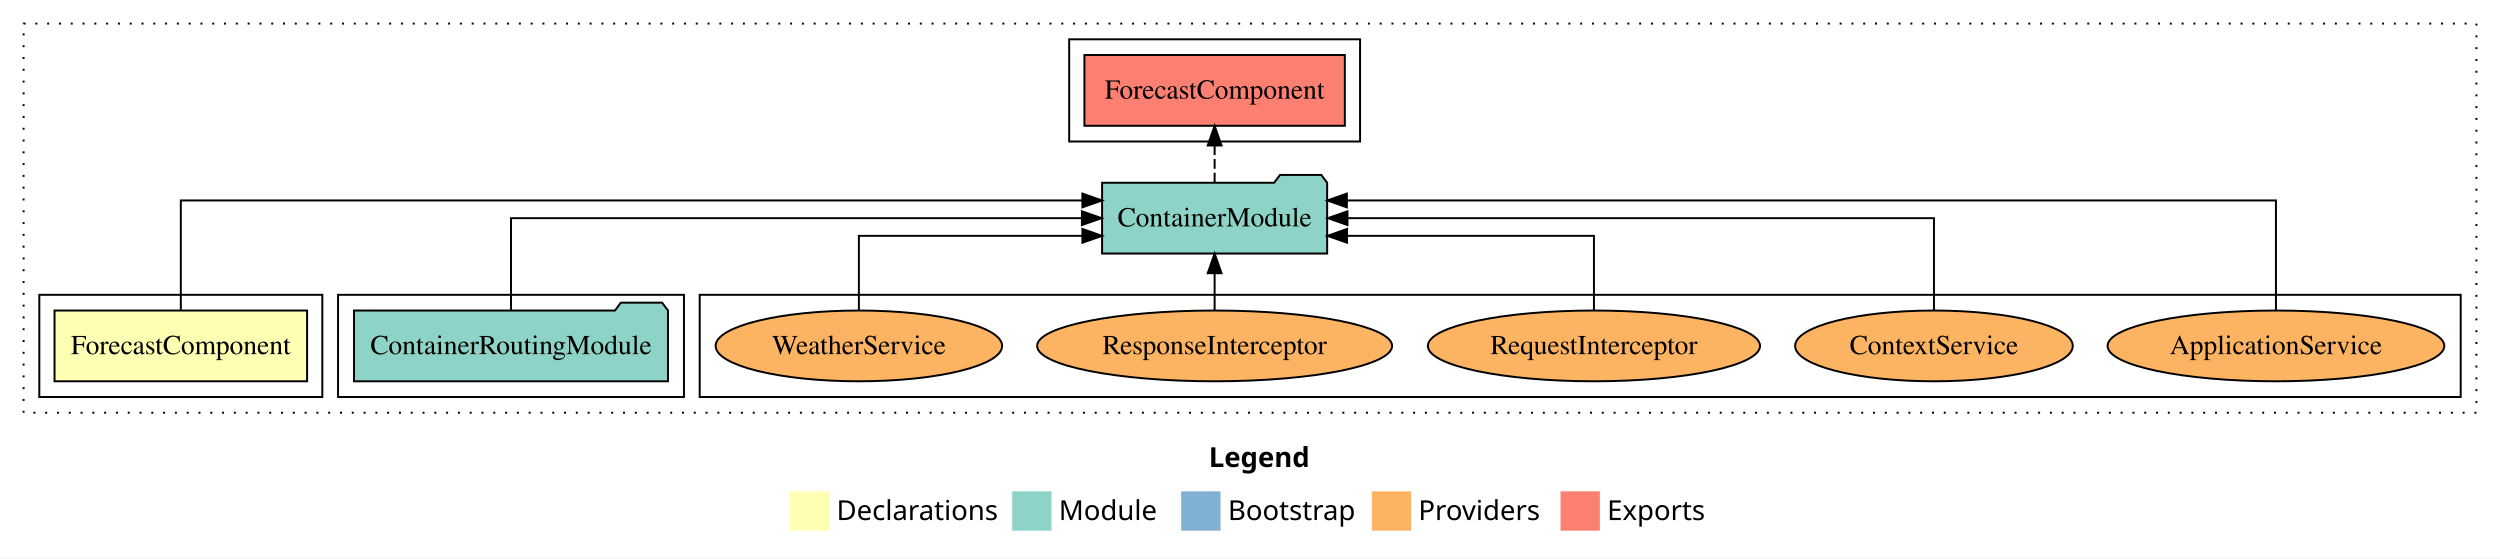
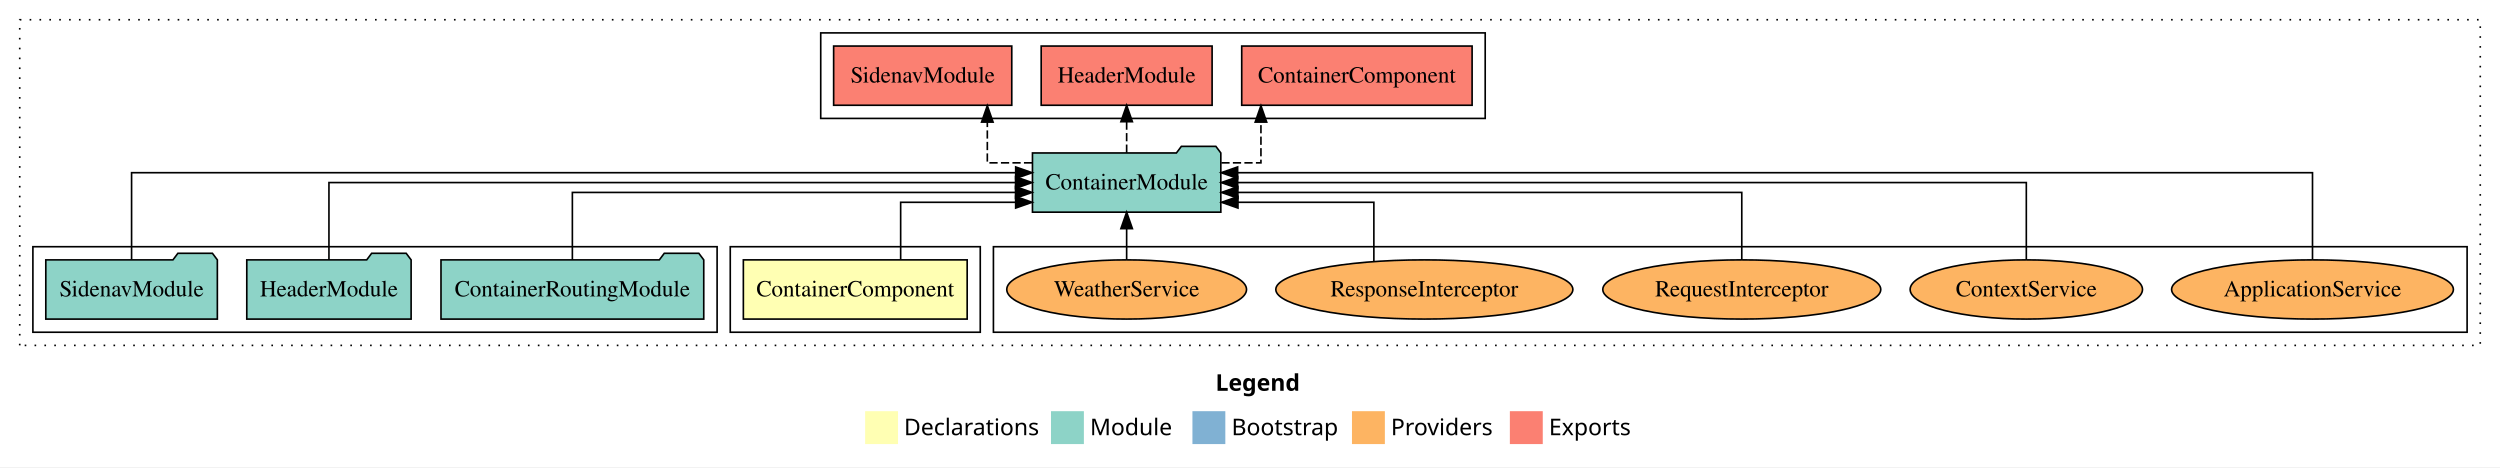
- <svg xmlns="http://www.w3.org/2000/svg" width="1272pt" height="284pt" viewBox="0.00 0.00 1272.00 284.00">
+ <svg xmlns="http://www.w3.org/2000/svg" width="1520pt" height="284pt" viewBox="0.00 0.00 1520.00 284.00">
  <g id="graph0" class="graph" transform="scale(1 1) rotate(0) translate(4 280)">
-     <polygon fill="white" stroke="transparent" points="-4,4 -4,-280 1268,-280 1268,4 -4,4" />
-     <text text-anchor="start" x="611.01" y="-42.4" font-family="sans-serif" font-weight="bold" font-size="14.00">Legend</text>
-     <polygon fill="#ffffb3" stroke="transparent" points="398,-10 398,-30 418,-30 418,-10 398,-10" />
-     <text text-anchor="start" x="421.63" y="-15.4" font-family="sans-serif" font-size="14.00">  Declarations</text>
-     <polygon fill="#8dd3c7" stroke="transparent" points="511,-10 511,-30 531,-30 531,-10 511,-10" />
-     <text text-anchor="start" x="534.73" y="-15.4" font-family="sans-serif" font-size="14.00">  Module</text>
-     <polygon fill="#80b1d3" stroke="transparent" points="597,-10 597,-30 617,-30 617,-10 597,-10" />
-     <text text-anchor="start" x="620.78" y="-15.4" font-family="sans-serif" font-size="14.00">  Bootstrap</text>
-     <polygon fill="#fdb462" stroke="transparent" points="694,-10 694,-30 714,-30 714,-10 694,-10" />
-     <text text-anchor="start" x="717.67" y="-15.4" font-family="sans-serif" font-size="14.00">  Providers</text>
-     <polygon fill="#fb8072" stroke="transparent" points="790,-10 790,-30 810,-30 810,-10 790,-10" />
-     <text text-anchor="start" x="813.73" y="-15.4" font-family="sans-serif" font-size="14.00">  Exports</text>
+     <polygon fill="white" stroke="transparent" points="-4,4 -4,-280 1516,-280 1516,4 -4,4" />
+     <text text-anchor="start" x="735.01" y="-42.4" font-family="sans-serif" font-weight="bold" font-size="14.00">Legend</text>
+     <polygon fill="#ffffb3" stroke="transparent" points="522,-10 522,-30 542,-30 542,-10 522,-10" />
+     <text text-anchor="start" x="545.63" y="-15.4" font-family="sans-serif" font-size="14.00">  Declarations</text>
+     <polygon fill="#8dd3c7" stroke="transparent" points="635,-10 635,-30 655,-30 655,-10 635,-10" />
+     <text text-anchor="start" x="658.73" y="-15.4" font-family="sans-serif" font-size="14.00">  Module</text>
+     <polygon fill="#80b1d3" stroke="transparent" points="721,-10 721,-30 741,-30 741,-10 721,-10" />
+     <text text-anchor="start" x="744.78" y="-15.4" font-family="sans-serif" font-size="14.00">  Bootstrap</text>
+     <polygon fill="#fdb462" stroke="transparent" points="818,-10 818,-30 838,-30 838,-10 818,-10" />
+     <text text-anchor="start" x="841.67" y="-15.4" font-family="sans-serif" font-size="14.00">  Providers</text>
+     <polygon fill="#fb8072" stroke="transparent" points="914,-10 914,-30 934,-30 934,-10 914,-10" />
+     <text text-anchor="start" x="937.73" y="-15.4" font-family="sans-serif" font-size="14.00">  Exports</text>
    <g id="clust1" class="cluster">
-       <polygon fill="none" stroke="black" stroke-dasharray="1,5" points="8,-70 8,-268 1256,-268 1256,-70 8,-70" />
+       <polygon fill="none" stroke="black" stroke-dasharray="1,5" points="8,-70 8,-268 1504,-268 1504,-70 8,-70" />
    </g>
    <g id="clust7" class="cluster">
-       <polygon fill="none" stroke="black" points="352,-78 352,-130 1248,-130 1248,-78 352,-78" />
+       <polygon fill="none" stroke="black" points="600,-78 600,-130 1496,-130 1496,-78 600,-78" />
+     </g>
+     <g id="clust2" class="cluster">
+       <polygon fill="none" stroke="black" points="440,-78 440,-130 592,-130 592,-78 440,-78" />
+     </g>
+     <g id="clust5" class="cluster">
+       <polygon fill="none" stroke="black" points="495,-208 495,-260 899,-260 899,-208 495,-208" />
    </g>
    <g id="clust4" class="cluster">
-       <polygon fill="none" stroke="black" points="168,-78 168,-130 344,-130 344,-78 168,-78" />
-     </g>
-     <g id="clust5" class="cluster">
-       <polygon fill="none" stroke="black" points="540,-208 540,-260 688,-260 688,-208 540,-208" />
-     </g>
-     <g id="clust2" class="cluster">
-       <polygon fill="none" stroke="black" points="16,-78 16,-130 160,-130 160,-78 16,-78" />
+       <polygon fill="none" stroke="black" points="16,-78 16,-130 432,-130 432,-78 16,-78" />
    </g>
    <g id="node1" class="node">
-       <polygon fill="#ffffb3" stroke="black" points="152.25,-122 23.75,-122 23.75,-86 152.25,-86 152.25,-122" />
-       <text text-anchor="middle" x="88" y="-99.8" font-family="Times,serif" font-size="14.00">ForecastComponent</text>
+       <polygon fill="#ffffb3" stroke="black" points="584.04,-122 447.96,-122 447.96,-86 584.04,-86 584.04,-122" />
+       <text text-anchor="middle" x="516" y="-99.8" font-family="Times,serif" font-size="14.00">ContainerComponent</text>
    </g>
    <g id="node2" class="node">
-       <polygon fill="#8dd3c7" stroke="black" points="671.26,-187 668.26,-191 647.26,-191 644.26,-187 556.74,-187 556.74,-151 671.26,-151 671.26,-187" />
-       <text text-anchor="middle" x="614" y="-164.8" font-family="Times,serif" font-size="14.00">ContainerModule</text>
+       <polygon fill="#8dd3c7" stroke="black" points="738.26,-187 735.26,-191 714.26,-191 711.26,-187 623.74,-187 623.74,-151 738.26,-151 738.26,-187" />
+       <text text-anchor="middle" x="681" y="-164.8" font-family="Times,serif" font-size="14.00">ContainerModule</text>
    </g>
    <g id="edge1" class="edge">
-       <path fill="none" stroke="black" d="M88,-122.29C88,-144.21 88,-178 88,-178 88,-178 546.71,-178 546.71,-178" />
-       <polygon fill="black" stroke="black" points="546.71,-181.5 556.71,-178 546.71,-174.5 546.71,-181.5" />
+       <path fill="none" stroke="black" d="M543.6,-122.24C543.6,-137.57 543.6,-157 543.6,-157 543.6,-157 613.52,-157 613.52,-157" />
+       <polygon fill="black" stroke="black" points="613.52,-160.5 623.52,-157 613.52,-153.5 613.52,-160.5" />
+     </g>
+     <g id="node6" class="node">
+       <polygon fill="#fb8072" stroke="black" points="891.04,-252 750.96,-252 750.96,-216 891.04,-216 891.04,-252" />
+       <text text-anchor="middle" x="821" y="-229.8" font-family="Times,serif" font-size="14.00">ContainerComponent </text>
+     </g>
+     <g id="edge5" class="edge">
+       <path fill="none" stroke="black" stroke-dasharray="5,2" d="M738.59,-181C752.1,-181 762.65,-181 762.65,-181 762.65,-181 762.65,-205.76 762.65,-205.76" />
+       <polygon fill="black" stroke="black" points="759.15,-205.76 762.65,-215.76 766.15,-205.76 759.15,-205.76" />
+     </g>
+     <g id="node7" class="node">
+       <polygon fill="#fb8072" stroke="black" points="732.96,-252 629.04,-252 629.04,-216 732.96,-216 732.96,-252" />
+       <text text-anchor="middle" x="681" y="-229.8" font-family="Times,serif" font-size="14.00">HeaderModule </text>
+     </g>
+     <g id="edge6" class="edge">
+       <path fill="none" stroke="black" stroke-dasharray="5,2" d="M681,-187.11C681,-187.11 681,-205.99 681,-205.99" />
+       <polygon fill="black" stroke="black" points="677.5,-205.99 681,-215.99 684.5,-205.99 677.5,-205.99" />
+     </g>
+     <g id="node8" class="node">
+       <polygon fill="#fb8072" stroke="black" points="611.15,-252 502.85,-252 502.85,-216 611.15,-216 611.15,-252" />
+       <text text-anchor="middle" x="557" y="-229.8" font-family="Times,serif" font-size="14.00">SidenavModule </text>
+     </g>
+     <g id="edge7" class="edge">
+       <path fill="none" stroke="black" stroke-dasharray="5,2" d="M623.56,-181C608.45,-181 596.29,-181 596.29,-181 596.29,-181 596.29,-205.76 596.29,-205.76" />
+       <polygon fill="black" stroke="black" points="592.79,-205.76 596.29,-215.76 599.79,-205.76 592.79,-205.76" />
+     </g>
+     <g id="node3" class="node">
+       <polygon fill="#8dd3c7" stroke="black" points="423.88,-122 420.88,-126 399.88,-126 396.88,-122 264.12,-122 264.12,-86 423.88,-86 423.88,-122" />
+       <text text-anchor="middle" x="344" y="-99.8" font-family="Times,serif" font-size="14.00">ContainerRoutingModule</text>
+     </g>
+     <g id="edge2" class="edge">
+       <path fill="none" stroke="black" d="M344,-122.02C344,-139.37 344,-163 344,-163 344,-163 613.45,-163 613.45,-163" />
+       <polygon fill="black" stroke="black" points="613.45,-166.5 623.45,-163 613.45,-159.5 613.45,-166.5" />
    </g>
    <g id="node4" class="node">
-       <polygon fill="#fb8072" stroke="black" points="680.25,-252 547.75,-252 547.75,-216 680.25,-216 680.25,-252" />
-       <text text-anchor="middle" x="614" y="-229.8" font-family="Times,serif" font-size="14.00">ForecastComponent </text>
+       <polygon fill="#8dd3c7" stroke="black" points="245.96,-122 242.96,-126 221.96,-126 218.96,-122 146.04,-122 146.04,-86 245.96,-86 245.96,-122" />
+       <text text-anchor="middle" x="196" y="-99.8" font-family="Times,serif" font-size="14.00">HeaderModule</text>
    </g>
    <g id="edge3" class="edge">
-       <path fill="none" stroke="black" stroke-dasharray="5,2" d="M614,-187.11C614,-187.11 614,-205.99 614,-205.99" />
-       <polygon fill="black" stroke="black" points="610.5,-205.99 614,-215.99 617.5,-205.99 610.5,-205.99" />
-     </g>
-     <g id="node3" class="node">
-       <polygon fill="#8dd3c7" stroke="black" points="335.88,-122 332.88,-126 311.88,-126 308.88,-122 176.12,-122 176.12,-86 335.88,-86 335.88,-122" />
-       <text text-anchor="middle" x="256" y="-99.8" font-family="Times,serif" font-size="14.00">ContainerRoutingModule</text>
-     </g>
-     <g id="edge2" class="edge">
-       <path fill="none" stroke="black" d="M256,-122.11C256,-141.34 256,-169 256,-169 256,-169 546.48,-169 546.48,-169" />
-       <polygon fill="black" stroke="black" points="546.48,-172.5 556.48,-169 546.48,-165.5 546.48,-172.5" />
+       <path fill="none" stroke="black" d="M196,-122.11C196,-141.34 196,-169 196,-169 196,-169 613.46,-169 613.46,-169" />
+       <polygon fill="black" stroke="black" points="613.46,-172.5 623.46,-169 613.46,-165.5 613.46,-172.5" />
    </g>
    <g id="node5" class="node">
-       <ellipse fill="#fdb462" stroke="black" cx="1154" cy="-104" rx="85.67" ry="18" />
-       <text text-anchor="middle" x="1154" y="-99.8" font-family="Times,serif" font-size="14.00">ApplicationService</text>
+       <polygon fill="#8dd3c7" stroke="black" points="128.15,-122 125.15,-126 104.15,-126 101.15,-122 23.85,-122 23.85,-86 128.15,-86 128.15,-122" />
+       <text text-anchor="middle" x="76" y="-99.8" font-family="Times,serif" font-size="14.00">SidenavModule</text>
    </g>
    <g id="edge4" class="edge">
-       <path fill="none" stroke="black" d="M1154,-122.29C1154,-144.21 1154,-178 1154,-178 1154,-178 681.28,-178 681.28,-178" />
-       <polygon fill="black" stroke="black" points="681.28,-174.5 671.28,-178 681.28,-181.5 681.28,-174.5" />
-     </g>
-     <g id="node6" class="node">
-       <ellipse fill="#fdb462" stroke="black" cx="980" cy="-104" rx="70.64" ry="18" />
-       <text text-anchor="middle" x="980" y="-99.8" font-family="Times,serif" font-size="14.00">ContextService</text>
-     </g>
-     <g id="edge5" class="edge">
-       <path fill="none" stroke="black" d="M980,-122.11C980,-141.34 980,-169 980,-169 980,-169 681.59,-169 681.59,-169" />
-       <polygon fill="black" stroke="black" points="681.59,-165.5 671.59,-169 681.59,-172.5 681.59,-165.5" />
-     </g>
-     <g id="node7" class="node">
-       <ellipse fill="#fdb462" stroke="black" cx="807" cy="-104" rx="84.51" ry="18" />
-       <text text-anchor="middle" x="807" y="-99.8" font-family="Times,serif" font-size="14.00">RequestInterceptor</text>
-     </g>
-     <g id="edge6" class="edge">
-       <path fill="none" stroke="black" d="M807,-122.03C807,-138.4 807,-160 807,-160 807,-160 681.38,-160 681.38,-160" />
-       <polygon fill="black" stroke="black" points="681.38,-156.5 671.38,-160 681.38,-163.5 681.38,-156.5" />
-     </g>
-     <g id="node8" class="node">
-       <ellipse fill="#fdb462" stroke="black" cx="614" cy="-104" rx="90.31" ry="18" />
-       <text text-anchor="middle" x="614" y="-99.8" font-family="Times,serif" font-size="14.00">ResponseInterceptor</text>
-     </g>
-     <g id="edge7" class="edge">
-       <path fill="none" stroke="black" d="M614,-122.11C614,-122.11 614,-140.99 614,-140.99" />
-       <polygon fill="black" stroke="black" points="610.5,-140.99 614,-150.99 617.5,-140.99 610.5,-140.99" />
+       <path fill="none" stroke="black" d="M76,-122.28C76,-143.32 76,-175 76,-175 76,-175 613.54,-175 613.54,-175" />
+       <polygon fill="black" stroke="black" points="613.54,-178.5 623.54,-175 613.54,-171.5 613.54,-178.5" />
    </g>
    <g id="node9" class="node">
-       <ellipse fill="#fdb462" stroke="black" cx="433" cy="-104" rx="72.89" ry="18" />
-       <text text-anchor="middle" x="433" y="-99.8" font-family="Times,serif" font-size="14.00">WeatherService</text>
+       <ellipse fill="#fdb462" stroke="black" cx="1402" cy="-104" rx="85.67" ry="18" />
+       <text text-anchor="middle" x="1402" y="-99.8" font-family="Times,serif" font-size="14.00">ApplicationService</text>
    </g>
    <g id="edge8" class="edge">
-       <path fill="none" stroke="black" d="M433,-122.03C433,-138.4 433,-160 433,-160 433,-160 546.73,-160 546.73,-160" />
-       <polygon fill="black" stroke="black" points="546.73,-163.5 556.73,-160 546.73,-156.5 546.73,-163.5" />
+       <path fill="none" stroke="black" d="M1402,-122.28C1402,-143.32 1402,-175 1402,-175 1402,-175 748.48,-175 748.48,-175" />
+       <polygon fill="black" stroke="black" points="748.48,-171.5 738.48,-175 748.48,-178.5 748.48,-171.5" />
+     </g>
+     <g id="node10" class="node">
+       <ellipse fill="#fdb462" stroke="black" cx="1228" cy="-104" rx="70.64" ry="18" />
+       <text text-anchor="middle" x="1228" y="-99.8" font-family="Times,serif" font-size="14.00">ContextService</text>
+     </g>
+     <g id="edge9" class="edge">
+       <path fill="none" stroke="black" d="M1228,-122.11C1228,-141.34 1228,-169 1228,-169 1228,-169 748.5,-169 748.5,-169" />
+       <polygon fill="black" stroke="black" points="748.5,-165.5 738.5,-169 748.5,-172.5 748.5,-165.5" />
+     </g>
+     <g id="node11" class="node">
+       <ellipse fill="#fdb462" stroke="black" cx="1055" cy="-104" rx="84.51" ry="18" />
+       <text text-anchor="middle" x="1055" y="-99.8" font-family="Times,serif" font-size="14.00">RequestInterceptor</text>
+     </g>
+     <g id="edge10" class="edge">
+       <path fill="none" stroke="black" d="M1055,-122.02C1055,-139.37 1055,-163 1055,-163 1055,-163 748.62,-163 748.62,-163" />
+       <polygon fill="black" stroke="black" points="748.62,-159.5 738.62,-163 748.62,-166.5 748.62,-159.5" />
+     </g>
+     <g id="node12" class="node">
+       <ellipse fill="#fdb462" stroke="black" cx="862" cy="-104" rx="90.31" ry="18" />
+       <text text-anchor="middle" x="862" y="-99.8" font-family="Times,serif" font-size="14.00">ResponseInterceptor</text>
+     </g>
+     <g id="edge11" class="edge">
+       <path fill="none" stroke="black" d="M831.31,-121.06C831.31,-136.55 831.31,-157 831.31,-157 831.31,-157 748.68,-157 748.68,-157" />
+       <polygon fill="black" stroke="black" points="748.68,-153.5 738.68,-157 748.68,-160.5 748.68,-153.5" />
+     </g>
+     <g id="node13" class="node">
+       <ellipse fill="#fdb462" stroke="black" cx="681" cy="-104" rx="72.89" ry="18" />
+       <text text-anchor="middle" x="681" y="-99.8" font-family="Times,serif" font-size="14.00">WeatherService</text>
+     </g>
+     <g id="edge12" class="edge">
+       <path fill="none" stroke="black" d="M681,-122.11C681,-122.11 681,-140.99 681,-140.99" />
+       <polygon fill="black" stroke="black" points="677.5,-140.99 681,-150.99 684.5,-140.99 677.5,-140.99" />
    </g>
  </g>
</svg>
